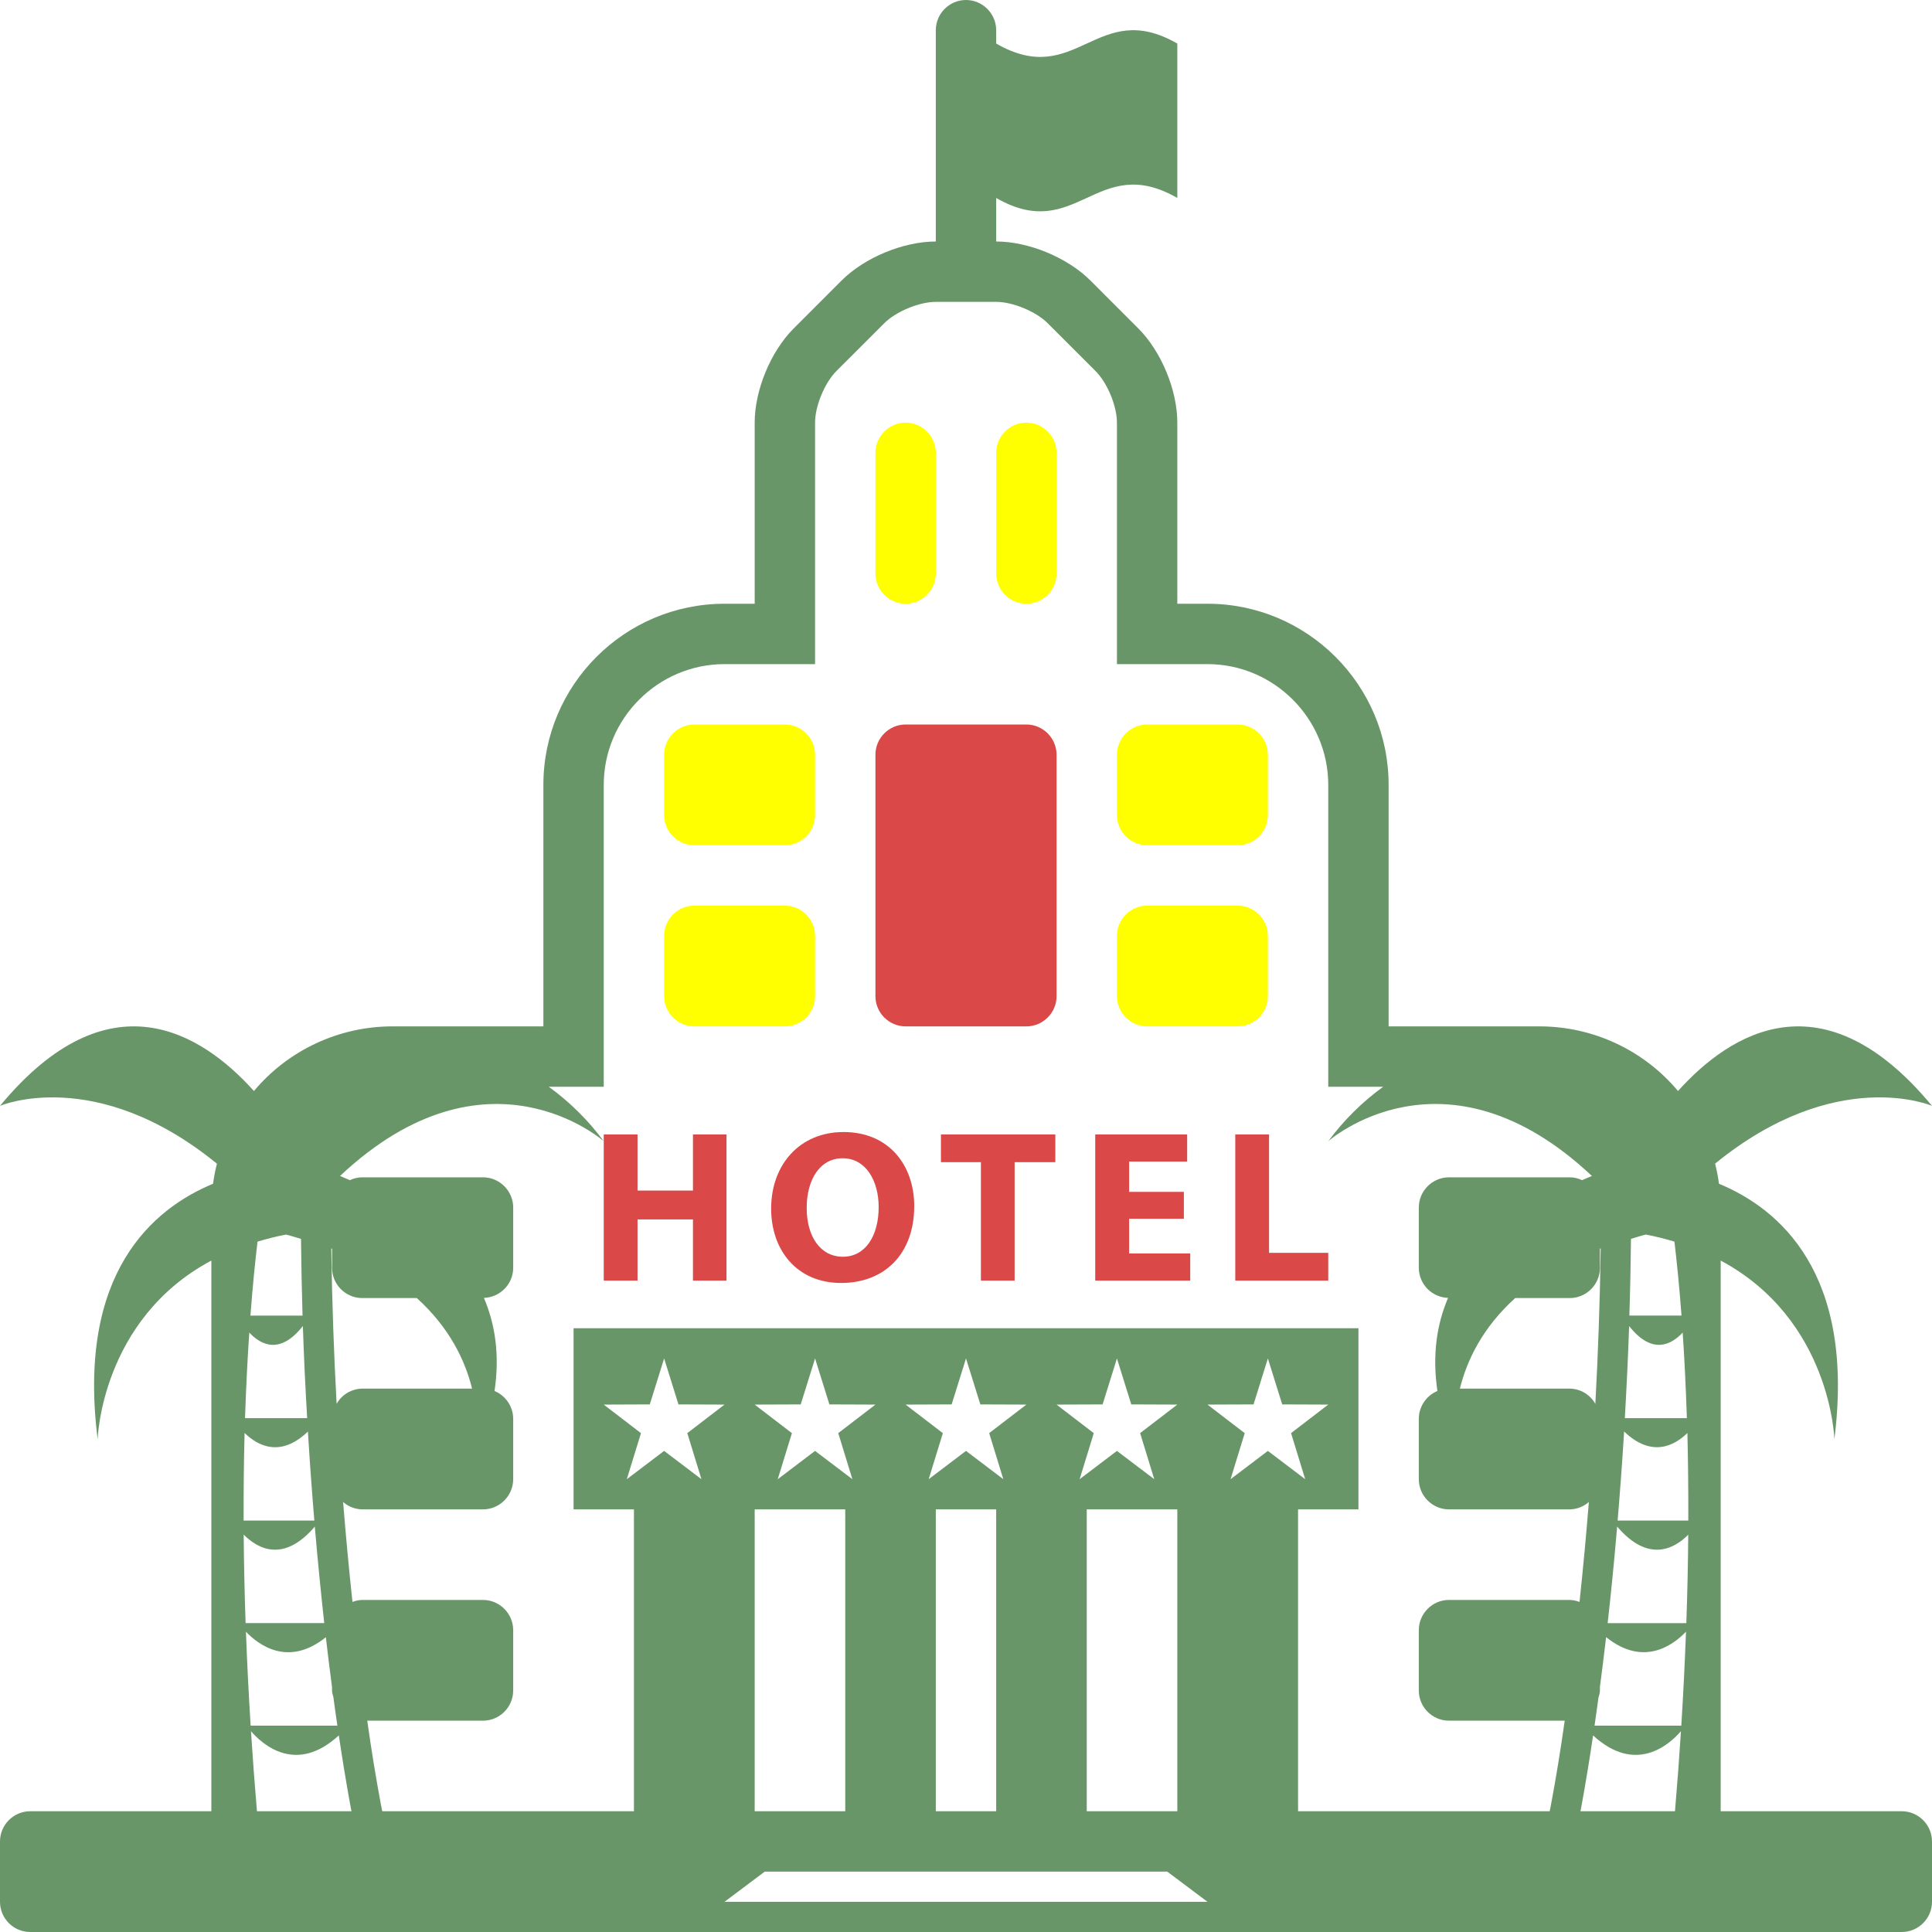
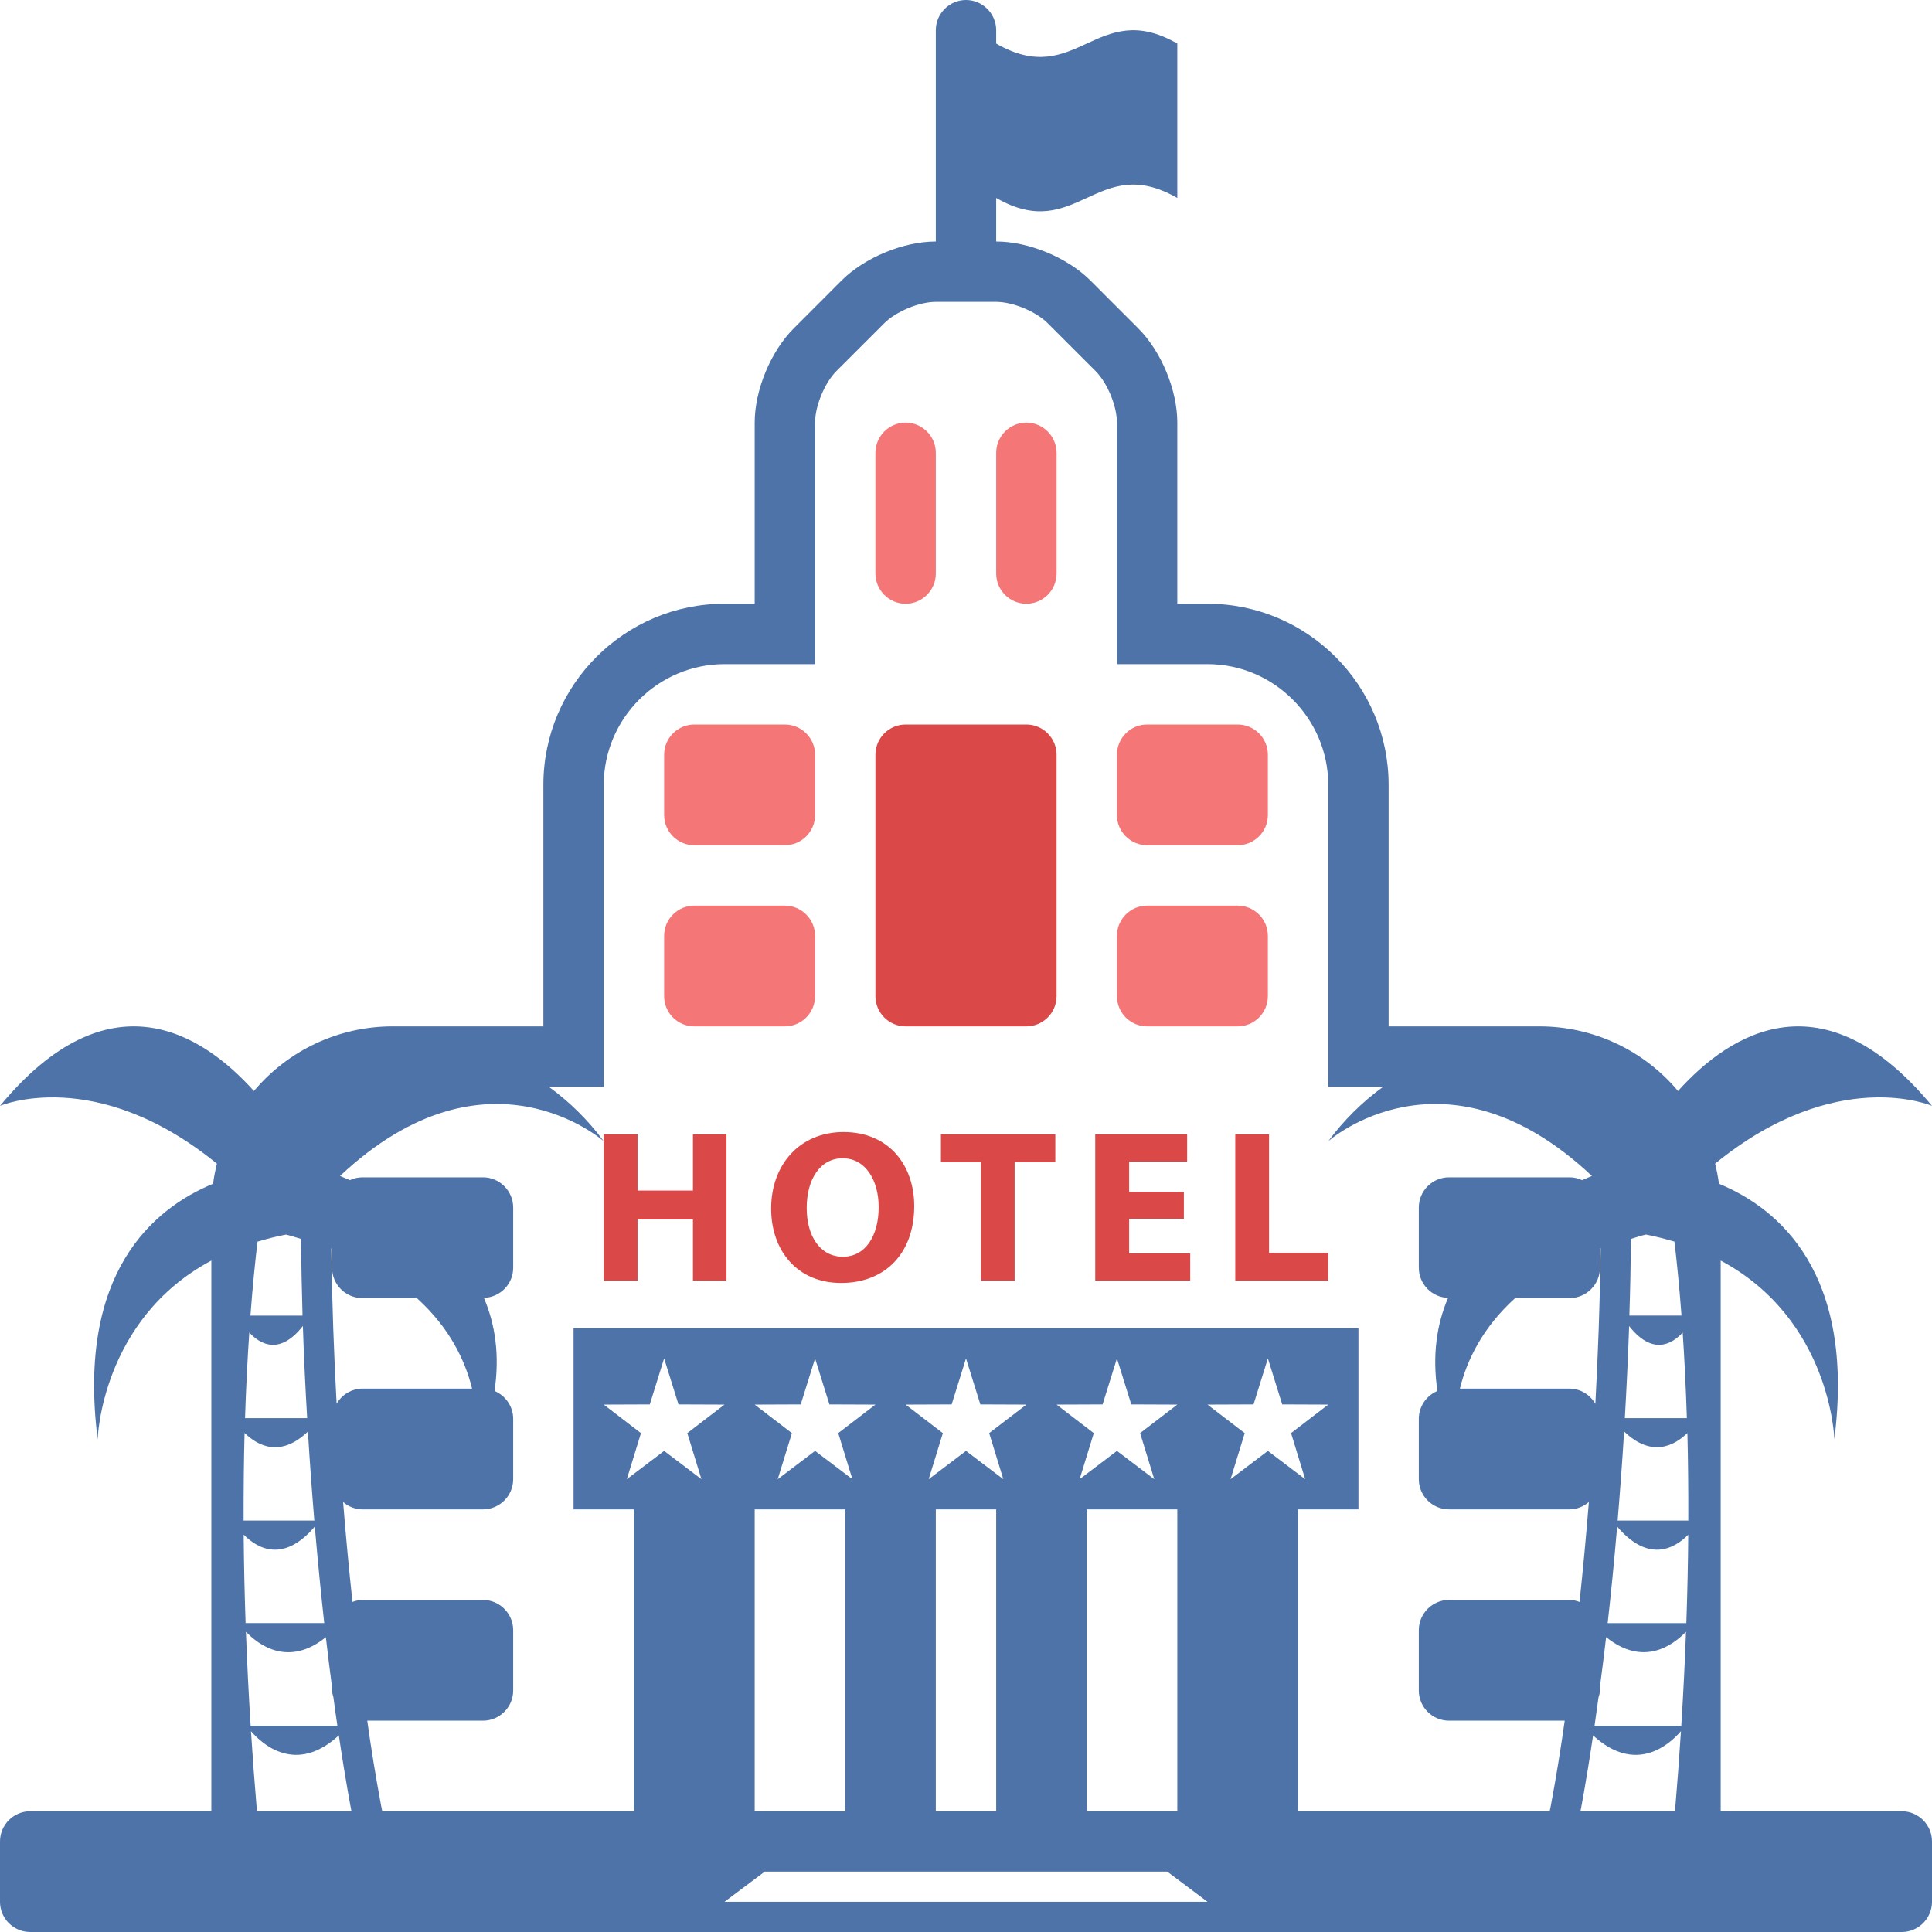
<svg xmlns="http://www.w3.org/2000/svg" width="800px" height="800px" viewBox="0 0 64 64" aria-hidden="true" role="img" class="iconify iconify--emojione-monotone" preserveAspectRatio="xMidYMid meet">
-   <path d="M63 60h-6V41.758c3.656 1.955 3.766 5.918 3.766 5.918c.697-5.52-1.842-7.643-3.823-8.463a5.888 5.888 0 0 0-.128-.666C60.835 35.27 64 36.633 64 36.633c-3.598-4.347-6.668-2.432-8.414-.492A5.983 5.983 0 0 0 51 34h-5v-8c0-3.308-2.691-6-6-6h-1v-6c0-1.077-.531-2.36-1.293-3.121l-1.586-1.587C35.36 8.532 34.076 8 33 8V6.558c2.666 1.533 3.332-1.534 6 0V1.443c-2.668-1.533-3.334 1.534-6 0V1c0-.55-.451-1-1-1c-.551 0-1 .45-1 1v7c-1.076 0-2.36.532-3.121 1.292l-1.586 1.587C25.531 11.64 25 12.923 25 14v6h-1c-3.309 0-6 2.692-6 6v8h-5a5.99 5.99 0 0 0-4.588 2.141c-1.744-1.94-4.815-3.856-8.412.492c0 0 3.164-1.363 7.186 1.916a5.811 5.811 0 0 0-.128.664c-1.981.82-4.521 2.943-3.823 8.463c0 0 .109-3.965 3.766-5.918V60H1c-.551 0-1 .451-1 1v2c0 .551.449 1 1 1h62c.549 0 1-.449 1-1v-2c0-.549-.451-1-1-1m-8.972-18.961c.167-.047.316-.102.493-.143c.336.063.646.145.947.234c.075.635.159 1.443.234 2.449h-1.727c.027-.821.044-1.673.053-2.54m-.061 2.889c.757.959 1.393.625 1.774.215c.057.836.104 1.781.139 2.834h-2.055c.056-.979.105-1.989.142-3.049M53 41.365a.13.13 0 0 0 .025-.01c-.025 1.818-.09 3.537-.177 5.15A.988.988 0 0 0 52 46h-3.639c.23-.936.75-2.023 1.832-3H52c.549 0 1-.449 1-1v-.635m-42 .002V42c0 .551.449 1 1 1h1.807c1.081.977 1.601 2.064 1.831 3H12a.989.989 0 0 0-.849.504c-.088-1.611-.151-3.33-.177-5.148l.026.011m-2.469-.236c.3-.09.61-.172.945-.234c.178.043.327.096.495.143c.01.867.026 1.719.051 2.541H8.296c.076-1.007.159-1.815.235-2.45m-.273 3.012c.383.41 1.019.744 1.775-.217c.035 1.061.084 2.07.142 3.051H8.117c.035-1.053.084-1.998.141-2.834m-.156 3.326c.434.424 1.187.828 2.098-.047c.063 1.037.135 2.018.213 2.949H8.07c-.002-1.035.008-2.008.032-2.902m-.03 3.367c.462.467 1.322.947 2.356-.266c.1 1.158.206 2.227.313 3.197H8.136a115.904 115.904 0 0 1-.064-2.931m.075 3.217c.43.451 1.414 1.174 2.647.182c.068.596.138 1.139.205 1.652V56c0 .078.027.148.045.223c.046.336.088.648.132.941H8.303a118.62 118.62 0 0 1-.156-3.111M8.512 60c-.078-.914-.143-1.795-.198-2.652c.382.443 1.497 1.441 2.91.139c.24 1.613.419 2.513.419 2.513H8.512M22 48.063L20.764 49l.469-1.525L20 46.529l1.525-.006L22 45l.475 1.523l1.525.006l-1.232.945l.468 1.526L22 48.063M24 63l1.333-1h13.334L40 63H24m4.236-14L27 48.063L25.764 49l.469-1.525L25 46.529l1.525-.006L27 45l.475 1.523l1.525.006l-1.232.945l.468 1.526M28 50v10h-3V50h3m5.236-1L32 48.063L30.764 49l.469-1.525L30 46.529l1.525-.006L32 45l.475 1.523l1.525.006l-1.232.945l.468 1.526M33 50v10h-2V50h2m5.236-1L37 48.063L35.764 49l.469-1.525L35 46.529l1.525-.006L37 45l.475 1.523l1.525.006l-1.232.945l.468 1.526M39 50v10h-3V50h3m1.764-1l.469-1.525L40 46.529l1.525-.006L42 45l.475 1.523l1.525.006l-1.232.945l.468 1.526L42 48.063L40.764 49M52 53h-4c-.551 0-1 .451-1 1v2c0 .551.449 1 1 1h3.833a62.876 62.876 0 0 1-.458 2.805l-.04.195H43V50h2v-6H19v6h2v10h-8.338l-.039-.195A61.86 61.86 0 0 1 12.166 57H16c.549 0 1-.449 1-1v-2c0-.549-.451-1-1-1h-4a.945.945 0 0 0-.324.066a122.284 122.284 0 0 1-.31-3.311A.98.98 0 0 0 12 50h4c.549 0 1-.449 1-1v-2c0-.414-.258-.771-.618-.922c.177-1.191.021-2.213-.352-3.084c.534-.017.97-.455.97-.994v-2c0-.549-.451-1-1-1h-4a.959.959 0 0 0-.409.094c-.11-.047-.222-.096-.327-.139c4.877-4.582 8.736-1.15 8.736-1.15A8.378 8.378 0 0 0 18.179 36H20V26c0-2.2 1.799-4 4-4h3v-8c0-.55.318-1.318.707-1.708l1.586-1.585C29.682 10.318 30.449 10 31 10h2c.549 0 1.318.318 1.707.708l1.586 1.585c.389.389.707 1.157.707 1.707v8h3c2.199 0 4 1.8 4 4v10h1.82A8.353 8.353 0 0 0 44 37.805s3.858-3.432 8.734 1.15c-.105.043-.217.092-.326.139A.95.95 0 0 0 52 39h-4c-.551 0-1 .451-1 1v2a1 1 0 0 0 .969.994c-.373.871-.528 1.893-.353 3.084c-.36.151-.616.508-.616.922v2c0 .551.449 1 1 1h4a.985.985 0 0 0 .633-.244a127.106 127.106 0 0 1-.309 3.311A.933.933 0 0 0 52 53m3.486 7h-3.131s.179-.9.418-2.512c1.414 1.301 2.528.303 2.911-.141c-.055.858-.12 1.739-.198 2.653m.209-2.836h-2.873l.129-.926c.021-.078.049-.154.049-.238v-.123c.067-.51.136-1.051.205-1.645c1.232.994 2.216.271 2.646-.18c-.037.993-.087 2.026-.156 3.112m.167-3.396h-2.606c.109-.971.216-2.039.314-3.199c1.033 1.213 1.894.736 2.355.27c-.006.923-.028 1.899-.063 2.929m-2.276-3.397c.078-.932.151-1.912.215-2.951c.909.875 1.663.473 2.096.051c.023.893.033 1.865.03 2.9h-2.341" fill="#699669" />
+   <path d="M63 60h-6V41.758c3.656 1.955 3.766 5.918 3.766 5.918c.697-5.52-1.842-7.643-3.823-8.463a5.888 5.888 0 0 0-.128-.666C60.835 35.27 64 36.633 64 36.633c-3.598-4.347-6.668-2.432-8.414-.492A5.983 5.983 0 0 0 51 34h-5v-8c0-3.308-2.691-6-6-6h-1v-6c0-1.077-.531-2.36-1.293-3.121l-1.586-1.587C35.36 8.532 34.076 8 33 8V6.558c2.666 1.533 3.332-1.534 6 0V1.443c-2.668-1.533-3.334 1.534-6 0V1c0-.55-.451-1-1-1c-.551 0-1 .45-1 1v7c-1.076 0-2.36.532-3.121 1.292l-1.586 1.587C25.531 11.64 25 12.923 25 14v6h-1c-3.309 0-6 2.692-6 6v8h-5a5.99 5.99 0 0 0-4.588 2.141c-1.744-1.94-4.815-3.856-8.412.492c0 0 3.164-1.363 7.186 1.916a5.811 5.811 0 0 0-.128.664c-1.981.82-4.521 2.943-3.823 8.463c0 0 .109-3.965 3.766-5.918V60H1c-.551 0-1 .451-1 1v2c0 .551.449 1 1 1h62c.549 0 1-.449 1-1v-2c0-.549-.451-1-1-1m-8.972-18.961c.167-.047.316-.102.493-.143c.336.063.646.145.947.234c.075.635.159 1.443.234 2.449h-1.727c.027-.821.044-1.673.053-2.54m-.061 2.889c.757.959 1.393.625 1.774.215c.057.836.104 1.781.139 2.834h-2.055c.056-.979.105-1.989.142-3.049M53 41.365a.13.13 0 0 0 .025-.01c-.025 1.818-.09 3.537-.177 5.15A.988.988 0 0 0 52 46h-3.639c.23-.936.75-2.023 1.832-3H52c.549 0 1-.449 1-1v-.635m-42 .002V42c0 .551.449 1 1 1h1.807c1.081.977 1.601 2.064 1.831 3H12a.989.989 0 0 0-.849.504c-.088-1.611-.151-3.33-.177-5.148l.026.011m-2.469-.236c.3-.09.61-.172.945-.234c.178.043.327.096.495.143c.01.867.026 1.719.051 2.541H8.296c.076-1.007.159-1.815.235-2.45m-.273 3.012c.383.41 1.019.744 1.775-.217c.035 1.061.084 2.07.142 3.051H8.117c.035-1.053.084-1.998.141-2.834m-.156 3.326c.434.424 1.187.828 2.098-.047c.063 1.037.135 2.018.213 2.949H8.07c-.002-1.035.008-2.008.032-2.902m-.03 3.367c.462.467 1.322.947 2.356-.266c.1 1.158.206 2.227.313 3.197H8.136a115.904 115.904 0 0 1-.064-2.931m.075 3.217c.43.451 1.414 1.174 2.647.182c.068.596.138 1.139.205 1.652V56c0 .078.027.148.045.223c.046.336.088.648.132.941H8.303a118.62 118.62 0 0 1-.156-3.111M8.512 60c-.078-.914-.143-1.795-.198-2.652c.382.443 1.497 1.441 2.91.139c.24 1.613.419 2.513.419 2.513H8.512M22 48.063L20.764 49l.469-1.525L20 46.529l1.525-.006L22 45l.475 1.523l1.525.006l-1.232.945l.468 1.526L22 48.063M24 63l1.333-1h13.334L40 63H24m4.236-14L27 48.063L25.764 49l.469-1.525L25 46.529l1.525-.006L27 45l.475 1.523l1.525.006l-1.232.945l.468 1.526M28 50v10h-3V50h3m5.236-1L32 48.063L30.764 49l.469-1.525L30 46.529l1.525-.006L32 45l.475 1.523l1.525.006l-1.232.945l.468 1.526M33 50v10h-2V50h2m5.236-1L37 48.063L35.764 49l.469-1.525L35 46.529l1.525-.006L37 45l.475 1.523l1.525.006l-1.232.945l.468 1.526M39 50v10h-3V50h3m1.764-1l.469-1.525L40 46.529l1.525-.006L42 45l.475 1.523l1.525.006l-1.232.945l.468 1.526L42 48.063L40.764 49M52 53h-4c-.551 0-1 .451-1 1v2c0 .551.449 1 1 1h3.833a62.876 62.876 0 0 1-.458 2.805l-.04.195H43V50h2v-6H19v6h2v10h-8.338l-.039-.195A61.86 61.86 0 0 1 12.166 57H16c.549 0 1-.449 1-1v-2c0-.549-.451-1-1-1h-4a.945.945 0 0 0-.324.066a122.284 122.284 0 0 1-.31-3.311A.98.98 0 0 0 12 50h4c.549 0 1-.449 1-1v-2c0-.414-.258-.771-.618-.922c.177-1.191.021-2.213-.352-3.084c.534-.017.97-.455.97-.994v-2c0-.549-.451-1-1-1h-4a.959.959 0 0 0-.409.094c-.11-.047-.222-.096-.327-.139c4.877-4.582 8.736-1.15 8.736-1.15A8.378 8.378 0 0 0 18.179 36H20V26c0-2.2 1.799-4 4-4h3v-8c0-.55.318-1.318.707-1.708l1.586-1.585C29.682 10.318 30.449 10 31 10h2c.549 0 1.318.318 1.707.708l1.586 1.585c.389.389.707 1.157.707 1.707v8h3c2.199 0 4 1.8 4 4v10h1.82A8.353 8.353 0 0 0 44 37.805s3.858-3.432 8.734 1.15c-.105.043-.217.092-.326.139A.95.95 0 0 0 52 39h-4c-.551 0-1 .451-1 1v2a1 1 0 0 0 .969.994c-.373.871-.528 1.893-.353 3.084c-.36.151-.616.508-.616.922v2c0 .551.449 1 1 1h4a.985.985 0 0 0 .633-.244a127.106 127.106 0 0 1-.309 3.311A.933.933 0 0 0 52 53m3.486 7h-3.131s.179-.9.418-2.512c1.414 1.301 2.528.303 2.911-.141c-.055.858-.12 1.739-.198 2.653m.209-2.836h-2.873l.129-.926c.021-.078.049-.154.049-.238v-.123c.067-.51.136-1.051.205-1.645c1.232.994 2.216.271 2.646-.18c-.037.993-.087 2.026-.156 3.112m.167-3.396h-2.606c.109-.971.216-2.039.314-3.199c1.033 1.213 1.894.736 2.355.27c-.006.923-.028 1.899-.063 2.929m-2.276-3.397c.078-.932.151-1.912.215-2.951c.909.875 1.663.473 2.096.051c.023.893.033 1.865.03 2.9h-2.341" fill="#4e73a8" />
  <path d="M21.119 42.422v-2.027h1.836v2.027h1.111V37.58h-1.111v1.859h-1.836V37.58H20v4.842z" fill="#da4848" />
  <path d="M27.943 37.5c-1.455 0-2.398 1.086-2.398 2.535c0 1.381.855 2.465 2.318 2.465c1.44 0 2.422-.963 2.422-2.549c0-1.338-.828-2.451-2.342-2.451m-.021 4.131c-.746 0-1.199-.668-1.199-1.617c0-.939.438-1.645 1.191-1.645c.771 0 1.193.748 1.193 1.617c0 .942-.431 1.645-1.185 1.645" fill="#da4848" />
  <path d="M31.17 38.498h1.324v3.924h1.117v-3.924h1.348v-.918H31.17z" fill="#da4848" />
  <path d="M37.404 40.373h1.813v-.891h-1.813v-1.003h1.922v-.899h-3.045v4.842h3.147v-.899h-2.024z" fill="#da4848" />
  <path d="M42.039 37.58H40.92v4.842H44v-.92h-1.961z" fill="#da4848" />
  <path d="M34 24h-4c-.551 0-1 .45-1 1v8c0 .551.449 1 1 1h4c.549 0 1-.449 1-1v-8c0-.55-.451-1-1-1" fill="#da4848" />
-   <path d="M30 20c.549 0 1-.45 1-1v-4c0-.55-.451-1-1-1c-.551 0-1 .45-1 1v4c0 .55.449 1 1 1" fill="#ffff00" />
-   <path d="M34 14c-.551 0-1 .45-1 1v4c0 .55.449 1 1 1c.549 0 1-.45 1-1v-4c0-.55-.451-1-1-1" fill="#ffff00" />
-   <path d="M23 28h3c.549 0 1-.449 1-1v-2c0-.55-.451-1-1-1h-3c-.551 0-1 .45-1 1v2c0 .55.449 1 1 1" fill="#ffff00" />
-   <path d="M27 33v-2c0-.549-.451-1-1-1h-3c-.551 0-1 .451-1 1v2c0 .551.449 1 1 1h3c.549 0 1-.449 1-1" fill="#ffff00" />
-   <path d="M38 28h3c.549 0 1-.449 1-1v-2c0-.55-.451-1-1-1h-3c-.551 0-1 .45-1 1v2c0 .55.449 1 1 1" fill="#ffff00" />
-   <path d="M38 34h3c.549 0 1-.449 1-1v-2c0-.549-.451-1-1-1h-3c-.551 0-1 .451-1 1v2c0 .551.449 1 1 1" fill="#ffff00" />
+   <path d="M30 20c.549 0 1-.45 1-1v-4c0-.55-.451-1-1-1c-.551 0-1 .45-1 1v4c0 .55.449 1 1 1" fill="#f47676" />
+   <path d="M34 14c-.551 0-1 .45-1 1v4c0 .55.449 1 1 1c.549 0 1-.45 1-1v-4c0-.55-.451-1-1-1" fill="#f47676" />
+   <path d="M23 28h3c.549 0 1-.449 1-1v-2c0-.55-.451-1-1-1h-3c-.551 0-1 .45-1 1v2c0 .55.449 1 1 1" fill="#f47676" />
+   <path d="M27 33v-2c0-.549-.451-1-1-1h-3c-.551 0-1 .451-1 1v2c0 .551.449 1 1 1h3c.549 0 1-.449 1-1" fill="#f47676" />
+   <path d="M38 28h3c.549 0 1-.449 1-1v-2c0-.55-.451-1-1-1h-3c-.551 0-1 .45-1 1v2c0 .55.449 1 1 1" fill="#f47676" />
+   <path d="M38 34h3c.549 0 1-.449 1-1v-2c0-.549-.451-1-1-1h-3c-.551 0-1 .451-1 1v2c0 .551.449 1 1 1" fill="#f47676" />
</svg>
